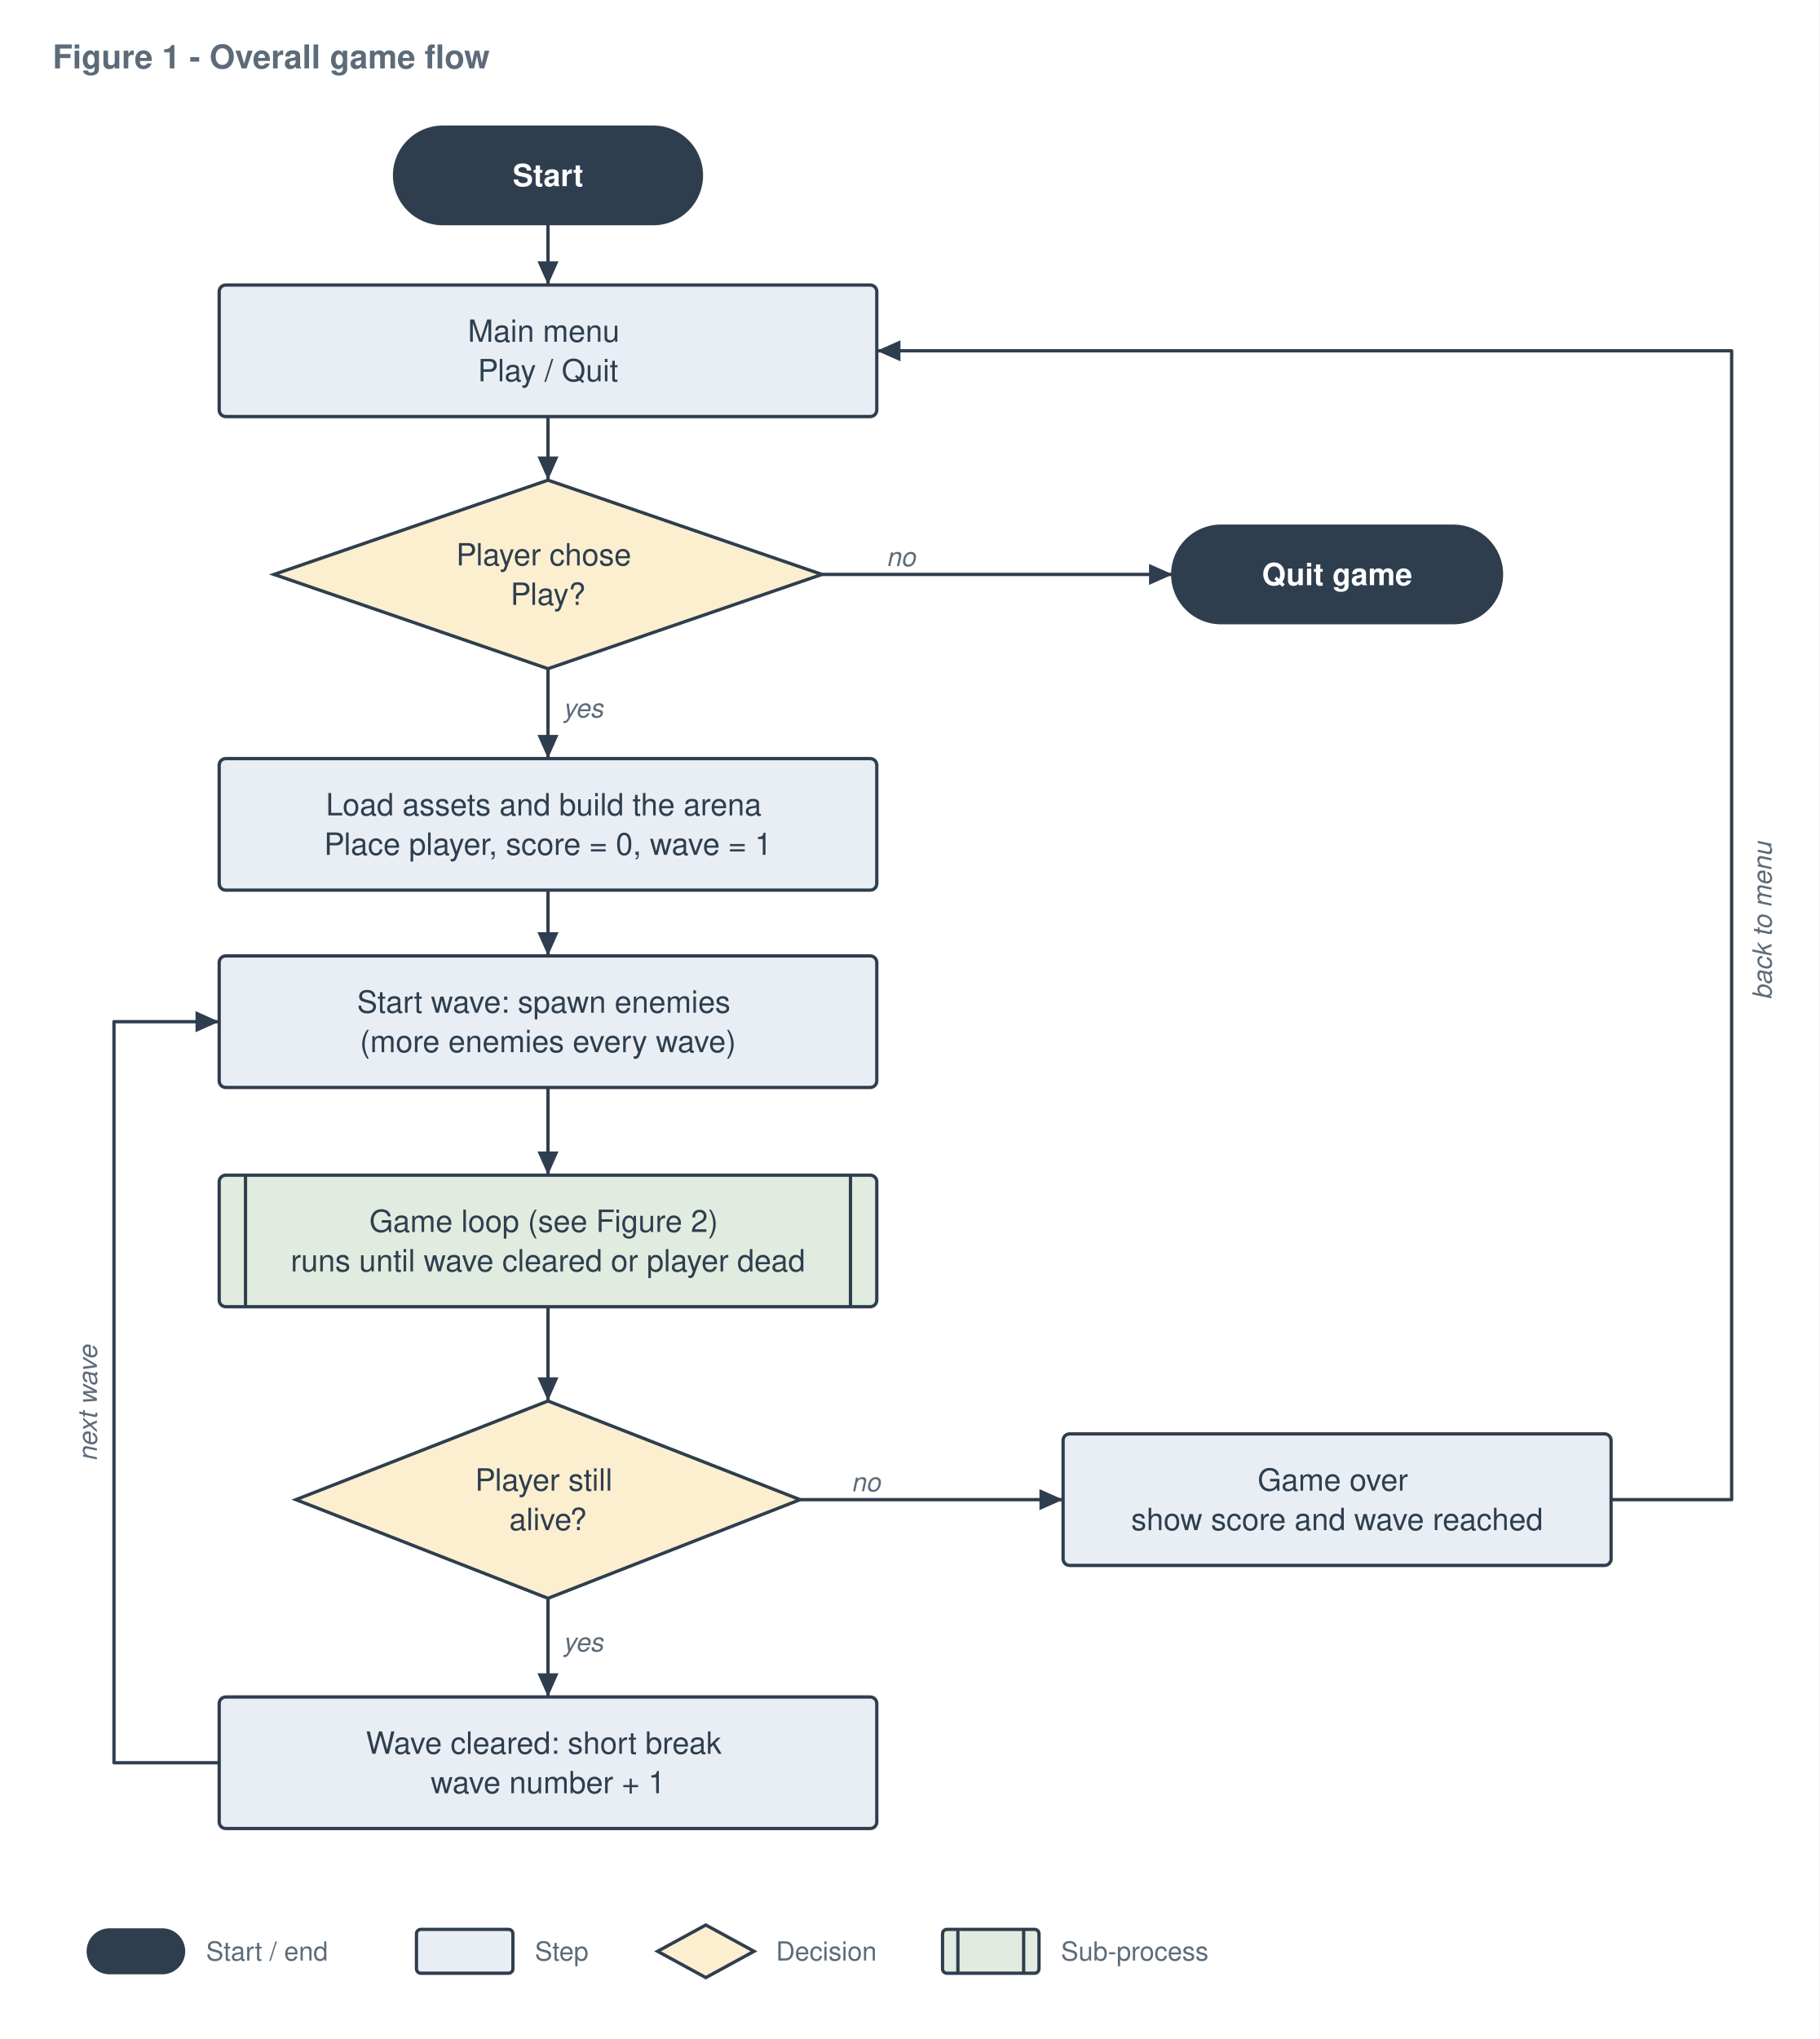
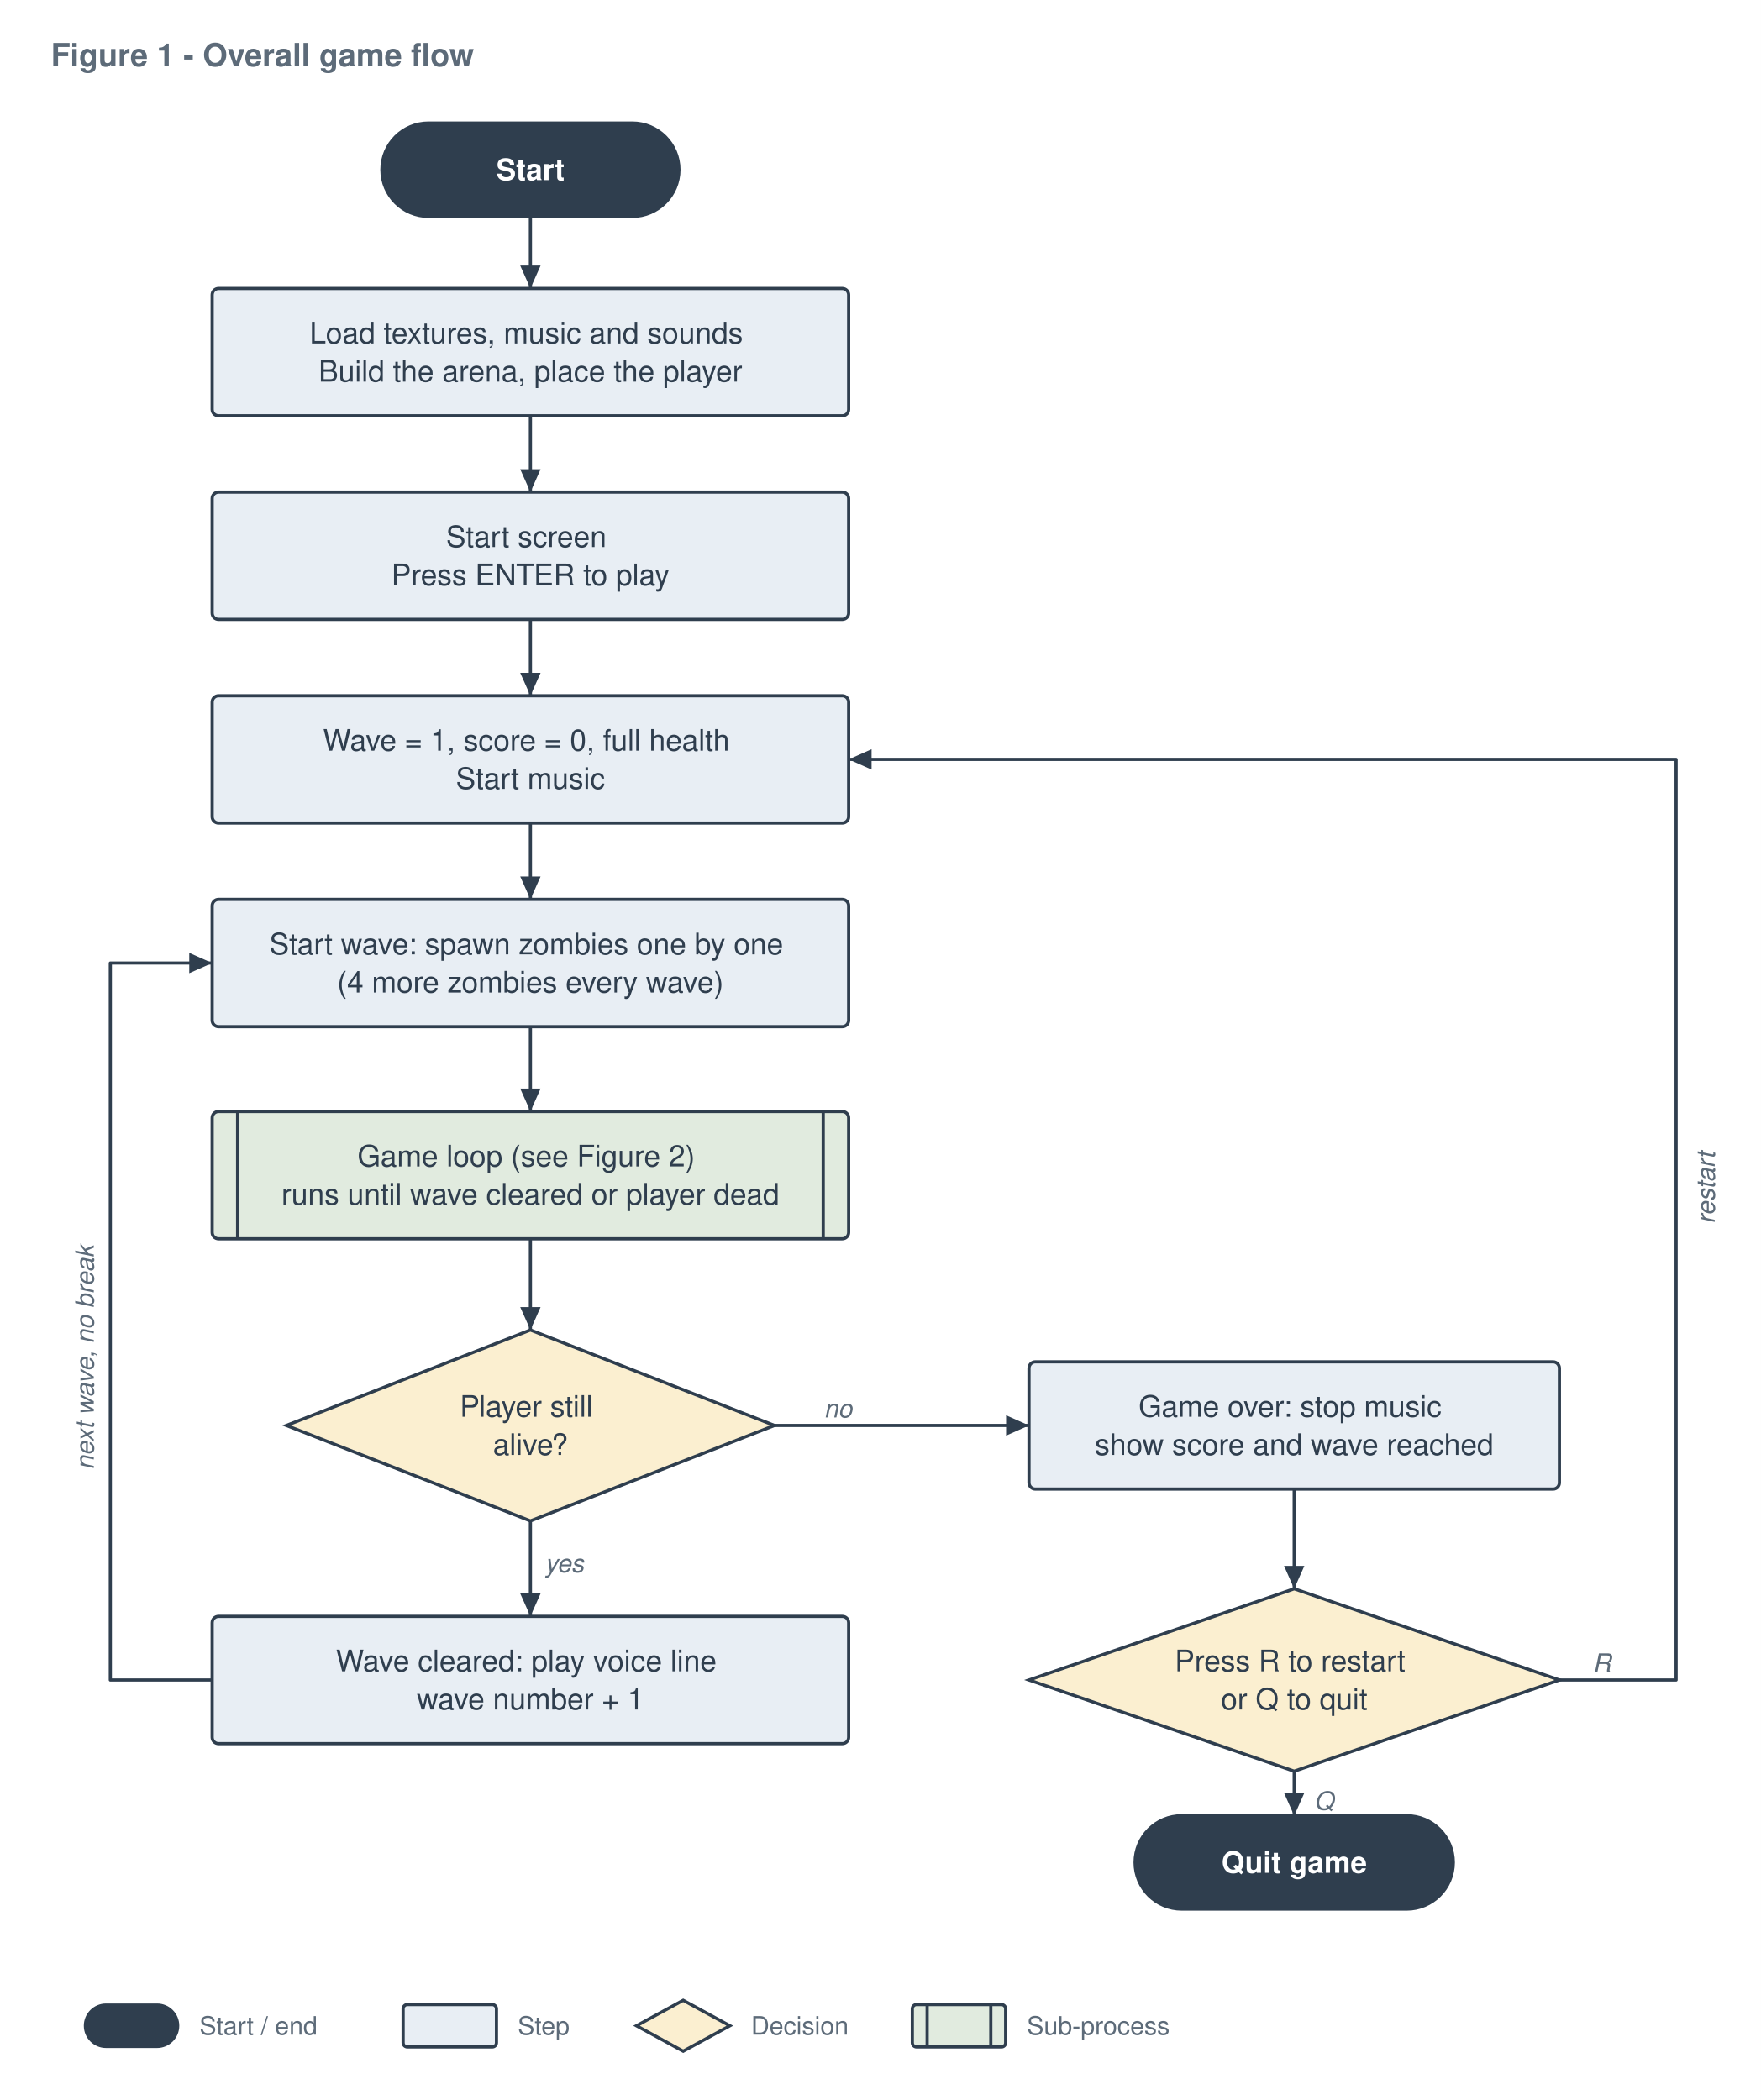
- <svg xmlns="http://www.w3.org/2000/svg" width="830" height="930" viewBox="0 0 830 930">
+ <svg xmlns="http://www.w3.org/2000/svg" width="830" height="990" viewBox="0 0 830 990">
  <defs>
    <marker id="arr" viewBox="0 0 10 10" refX="9" refY="5" markerWidth="8" markerHeight="8" orient="auto">
      <path d="M0,1 L9,5 L0,9 z" fill="#2F3E4E" />
    </marker>
  </defs>
  <rect width="100%" height="100%" fill="white" />
  <text font-family="Helvetica Neue, Helvetica, Arial, sans-serif" font-size="15" fill="#5D6B79" font-weight="bold" font-style="normal" text-anchor="start">
    <tspan x="24" y="31.2">Figure 1 - Overall game flow</tspan>
  </text>
  <rect x="180.0" y="58.0" width="140" height="44" rx="22.0" fill="#2F3E4E" stroke="#2F3E4E" stroke-width="1.5" />
  <text font-family="Helvetica Neue, Helvetica, Arial, sans-serif" font-size="14" fill="white" font-weight="bold" font-style="normal" text-anchor="middle">
    <tspan x="250" y="84.9">Start</tspan>
  </text>
-   <rect x="100.0" y="130.0" width="300" height="60" rx="3" fill="#E8EEF4" stroke="#2F3E4E" stroke-width="1.5" />
+   <rect x="100.0" y="136.0" width="300" height="60" rx="3" fill="#E8EEF4" stroke="#2F3E4E" stroke-width="1.5" />
  <text font-family="Helvetica Neue, Helvetica, Arial, sans-serif" font-size="14" fill="#2F3E4E" font-weight="normal" font-style="normal" text-anchor="middle">
-     <tspan x="250" y="155.9">Main menu</tspan>
-     <tspan x="250" y="173.9">Play / Quit</tspan>
+     <tspan x="250" y="161.9">Load textures, music and sounds</tspan>
+     <tspan x="250" y="179.9">Build the arena, place the player</tspan>
  </text>
-   <polygon points="250,219.0 375.0,262 250,305.0 125.0,262" fill="#FBEFD0" stroke="#2F3E4E" stroke-width="1.5" />
+   <rect x="100.0" y="232.0" width="300" height="60" rx="3" fill="#E8EEF4" stroke="#2F3E4E" stroke-width="1.5" />
  <text font-family="Helvetica Neue, Helvetica, Arial, sans-serif" font-size="14" fill="#2F3E4E" font-weight="normal" font-style="normal" text-anchor="middle">
-     <tspan x="250" y="257.9">Player chose</tspan>
-     <tspan x="250" y="275.9">Play?</tspan>
+     <tspan x="250" y="257.9">Start screen</tspan>
+     <tspan x="250" y="275.9">Press ENTER to play</tspan>
  </text>
-   <rect x="535.0" y="240.0" width="150" height="44" rx="22.0" fill="#2F3E4E" stroke="#2F3E4E" stroke-width="1.5" />
+   <rect x="100.0" y="328.0" width="300" height="60" rx="3" fill="#E8EEF4" stroke="#2F3E4E" stroke-width="1.5" />
+   <text font-family="Helvetica Neue, Helvetica, Arial, sans-serif" font-size="14" fill="#2F3E4E" font-weight="normal" font-style="normal" text-anchor="middle">
+     <tspan x="250" y="353.9">Wave = 1, score = 0, full health</tspan>
+     <tspan x="250" y="371.9">Start music</tspan>
+   </text>
+   <rect x="100.0" y="424.0" width="300" height="60" rx="3" fill="#E8EEF4" stroke="#2F3E4E" stroke-width="1.5" />
+   <text font-family="Helvetica Neue, Helvetica, Arial, sans-serif" font-size="14" fill="#2F3E4E" font-weight="normal" font-style="normal" text-anchor="middle">
+     <tspan x="250" y="449.9">Start wave: spawn zombies one by one</tspan>
+     <tspan x="250" y="467.9">(4 more zombies every wave)</tspan>
+   </text>
+   <rect x="100.0" y="524.0" width="300" height="60" rx="3" fill="#E1EBDF" stroke="#2F3E4E" stroke-width="1.5" />
+   <line x1="112.0" y1="524.0" x2="112.0" y2="584.0" stroke="#2F3E4E" stroke-width="1.5" />
+   <line x1="388.0" y1="524.0" x2="388.0" y2="584.0" stroke="#2F3E4E" stroke-width="1.5" />
+   <text font-family="Helvetica Neue, Helvetica, Arial, sans-serif" font-size="14" fill="#2F3E4E" font-weight="normal" font-style="normal" text-anchor="middle">
+     <tspan x="250" y="549.9">Game loop  (see Figure 2)</tspan>
+     <tspan x="250" y="567.9">runs until wave cleared or player dead</tspan>
+   </text>
+   <polygon points="250,627.0 365.0,672 250,717.0 135.0,672" fill="#FBEFD0" stroke="#2F3E4E" stroke-width="1.5" />
+   <text font-family="Helvetica Neue, Helvetica, Arial, sans-serif" font-size="14" fill="#2F3E4E" font-weight="normal" font-style="normal" text-anchor="middle">
+     <tspan x="250" y="667.9">Player still</tspan>
+     <tspan x="250" y="685.9">alive?</tspan>
+   </text>
+   <rect x="100.0" y="762.0" width="300" height="60" rx="3" fill="#E8EEF4" stroke="#2F3E4E" stroke-width="1.5" />
+   <text font-family="Helvetica Neue, Helvetica, Arial, sans-serif" font-size="14" fill="#2F3E4E" font-weight="normal" font-style="normal" text-anchor="middle">
+     <tspan x="250" y="787.9">Wave cleared: play voice line</tspan>
+     <tspan x="250" y="805.9">wave number + 1</tspan>
+   </text>
+   <rect x="485.0" y="642.0" width="250" height="60" rx="3" fill="#E8EEF4" stroke="#2F3E4E" stroke-width="1.5" />
+   <text font-family="Helvetica Neue, Helvetica, Arial, sans-serif" font-size="14" fill="#2F3E4E" font-weight="normal" font-style="normal" text-anchor="middle">
+     <tspan x="610" y="667.9">Game over: stop music</tspan>
+     <tspan x="610" y="685.9">show score and wave reached</tspan>
+   </text>
+   <polygon points="610,749.0 735.0,792 610,835.0 485.0,792" fill="#FBEFD0" stroke="#2F3E4E" stroke-width="1.5" />
+   <text font-family="Helvetica Neue, Helvetica, Arial, sans-serif" font-size="14" fill="#2F3E4E" font-weight="normal" font-style="normal" text-anchor="middle">
+     <tspan x="610" y="787.9">Press R to restart</tspan>
+     <tspan x="610" y="805.9">or Q to quit</tspan>
+   </text>
+   <rect x="535.0" y="856.0" width="150" height="44" rx="22.0" fill="#2F3E4E" stroke="#2F3E4E" stroke-width="1.5" />
  <text font-family="Helvetica Neue, Helvetica, Arial, sans-serif" font-size="14" fill="white" font-weight="bold" font-style="normal" text-anchor="middle">
-     <tspan x="610" y="266.9">Quit game</tspan>
+     <tspan x="610" y="882.9">Quit game</tspan>
  </text>
-   <rect x="100.0" y="346.0" width="300" height="60" rx="3" fill="#E8EEF4" stroke="#2F3E4E" stroke-width="1.5" />
-   <text font-family="Helvetica Neue, Helvetica, Arial, sans-serif" font-size="14" fill="#2F3E4E" font-weight="normal" font-style="normal" text-anchor="middle">
-     <tspan x="250" y="371.9">Load assets and build the arena</tspan>
-     <tspan x="250" y="389.9">Place player, score = 0, wave = 1</tspan>
+   <polyline points="250.0,102.0 250.0,136.0" fill="none" stroke="#2F3E4E" stroke-width="1.5" stroke-linejoin="round" marker-end="url(#arr)" />
+   <polyline points="250.0,196.0 250.0,232.0" fill="none" stroke="#2F3E4E" stroke-width="1.5" stroke-linejoin="round" marker-end="url(#arr)" />
+   <polyline points="250.0,292.0 250.0,328.0" fill="none" stroke="#2F3E4E" stroke-width="1.5" stroke-linejoin="round" marker-end="url(#arr)" />
+   <polyline points="250.0,388.0 250.0,424.0" fill="none" stroke="#2F3E4E" stroke-width="1.5" stroke-linejoin="round" marker-end="url(#arr)" />
+   <polyline points="250.0,484.0 250.0,524.0" fill="none" stroke="#2F3E4E" stroke-width="1.5" stroke-linejoin="round" marker-end="url(#arr)" />
+   <polyline points="250.0,584.0 250.0,627.0" fill="none" stroke="#2F3E4E" stroke-width="1.5" stroke-linejoin="round" marker-end="url(#arr)" />
+   <polyline points="250.0,717.0 250.0,762.0" fill="none" stroke="#2F3E4E" stroke-width="1.5" stroke-linejoin="round" marker-end="url(#arr)" />
+   <text font-family="Helvetica Neue, Helvetica, Arial, sans-serif" font-size="12" fill="#5D6B79" font-weight="normal" font-style="italic" text-anchor="middle">
+     <tspan x="266" y="741.2">yes</tspan>
  </text>
-   <rect x="100.0" y="436.0" width="300" height="60" rx="3" fill="#E8EEF4" stroke="#2F3E4E" stroke-width="1.5" />
-   <text font-family="Helvetica Neue, Helvetica, Arial, sans-serif" font-size="14" fill="#2F3E4E" font-weight="normal" font-style="normal" text-anchor="middle">
-     <tspan x="250" y="461.9">Start wave: spawn enemies</tspan>
-     <tspan x="250" y="479.9">(more enemies every wave)</tspan>
+   <polyline points="365.0,672.0 485.0,672.0" fill="none" stroke="#2F3E4E" stroke-width="1.5" stroke-linejoin="round" marker-end="url(#arr)" />
+   <text font-family="Helvetica Neue, Helvetica, Arial, sans-serif" font-size="12" fill="#5D6B79" font-weight="normal" font-style="italic" text-anchor="middle">
+     <tspan x="395.0" y="668.2">no</tspan>
  </text>
-   <rect x="100.0" y="536.0" width="300" height="60" rx="3" fill="#E1EBDF" stroke="#2F3E4E" stroke-width="1.5" />
-   <line x1="112.0" y1="536.0" x2="112.0" y2="596.0" stroke="#2F3E4E" stroke-width="1.5" />
-   <line x1="388.0" y1="536.0" x2="388.0" y2="596.0" stroke="#2F3E4E" stroke-width="1.5" />
-   <text font-family="Helvetica Neue, Helvetica, Arial, sans-serif" font-size="14" fill="#2F3E4E" font-weight="normal" font-style="normal" text-anchor="middle">
-     <tspan x="250" y="561.9">Game loop  (see Figure 2)</tspan>
-     <tspan x="250" y="579.9">runs until wave cleared or player dead</tspan>
+   <polyline points="610.0,702.0 610.0,749.0" fill="none" stroke="#2F3E4E" stroke-width="1.5" stroke-linejoin="round" marker-end="url(#arr)" />
+   <polyline points="610.0,835.0 610.0,856.0" fill="none" stroke="#2F3E4E" stroke-width="1.5" stroke-linejoin="round" marker-end="url(#arr)" />
+   <text font-family="Helvetica Neue, Helvetica, Arial, sans-serif" font-size="12" fill="#5D6B79" font-weight="normal" font-style="italic" text-anchor="middle">
+     <tspan x="624" y="853.2">Q</tspan>
  </text>
-   <polygon points="250,639.0 365.0,684 250,729.0 135.0,684" fill="#FBEFD0" stroke="#2F3E4E" stroke-width="1.5" />
-   <text font-family="Helvetica Neue, Helvetica, Arial, sans-serif" font-size="14" fill="#2F3E4E" font-weight="normal" font-style="normal" text-anchor="middle">
-     <tspan x="250" y="679.9">Player still</tspan>
-     <tspan x="250" y="697.9">alive?</tspan>
+   <polyline points="100.0,792.0 52.0,792.0 52.0,454.0 100.0,454.0" fill="none" stroke="#2F3E4E" stroke-width="1.5" stroke-linejoin="round" marker-end="url(#arr)" />
+   <text font-family="Helvetica Neue, Helvetica, Arial, sans-serif" font-size="12" fill="#5D6B79" font-weight="normal" font-style="italic" text-anchor="middle" transform="rotate(-90 40.0 640)">
+     <tspan x="40.0" y="644.2">next wave, no break</tspan>
  </text>
-   <rect x="100.0" y="774.0" width="300" height="60" rx="3" fill="#E8EEF4" stroke="#2F3E4E" stroke-width="1.5" />
-   <text font-family="Helvetica Neue, Helvetica, Arial, sans-serif" font-size="14" fill="#2F3E4E" font-weight="normal" font-style="normal" text-anchor="middle">
-     <tspan x="250" y="799.9">Wave cleared: short break</tspan>
-     <tspan x="250" y="817.9">wave number + 1</tspan>
+   <polyline points="735.0,792.0 790.0,792.0 790.0,358.0 400.0,358.0" fill="none" stroke="#2F3E4E" stroke-width="1.5" stroke-linejoin="round" marker-end="url(#arr)" />
+   <text font-family="Helvetica Neue, Helvetica, Arial, sans-serif" font-size="12" fill="#5D6B79" font-weight="normal" font-style="italic" text-anchor="middle">
+     <tspan x="755.0" y="788.2">R</tspan>
  </text>
-   <rect x="485.0" y="654.0" width="250" height="60" rx="3" fill="#E8EEF4" stroke="#2F3E4E" stroke-width="1.5" />
-   <text font-family="Helvetica Neue, Helvetica, Arial, sans-serif" font-size="14" fill="#2F3E4E" font-weight="normal" font-style="normal" text-anchor="middle">
-     <tspan x="610" y="679.9">Game over</tspan>
-     <tspan x="610" y="697.9">show score and wave reached</tspan>
+   <text font-family="Helvetica Neue, Helvetica, Arial, sans-serif" font-size="12" fill="#5D6B79" font-weight="normal" font-style="italic" text-anchor="middle" transform="rotate(-90 804 560)">
+     <tspan x="804" y="564.2">restart</tspan>
  </text>
-   <polyline points="250.0,102.0 250.0,130.0" fill="none" stroke="#2F3E4E" stroke-width="1.5" stroke-linejoin="round" marker-end="url(#arr)" />
-   <polyline points="250.0,190.0 250.0,219.0" fill="none" stroke="#2F3E4E" stroke-width="1.5" stroke-linejoin="round" marker-end="url(#arr)" />
-   <polyline points="250.0,305.0 250.0,346.0" fill="none" stroke="#2F3E4E" stroke-width="1.5" stroke-linejoin="round" marker-end="url(#arr)" />
-   <text font-family="Helvetica Neue, Helvetica, Arial, sans-serif" font-size="12" fill="#5D6B79" font-weight="normal" font-style="italic" text-anchor="middle">
-     <tspan x="266" y="327.2">yes</tspan>
+   <rect x="40" y="945" width="44" height="20" rx="10" fill="#2F3E4E" stroke="#2F3E4E" />
+   <text font-family="Helvetica Neue, Helvetica, Arial, sans-serif" font-size="12" fill="#5D6B79" font-weight="normal" font-style="normal" text-anchor="start">
+     <tspan x="94" y="959.2">Start / end</tspan>
  </text>
-   <polyline points="375.0,262.0 535.0,262.0" fill="none" stroke="#2F3E4E" stroke-width="1.5" stroke-linejoin="round" marker-end="url(#arr)" />
-   <text font-family="Helvetica Neue, Helvetica, Arial, sans-serif" font-size="12" fill="#5D6B79" font-weight="normal" font-style="italic" text-anchor="middle">
-     <tspan x="411.0" y="258.2">no</tspan>
+   <rect x="190" y="945" width="44" height="20" rx="2" fill="#E8EEF4" stroke="#2F3E4E" stroke-width="1.5" />
+   <text font-family="Helvetica Neue, Helvetica, Arial, sans-serif" font-size="12" fill="#5D6B79" font-weight="normal" font-style="normal" text-anchor="start">
+     <tspan x="244" y="959.2">Step</tspan>
  </text>
-   <polyline points="250.0,406.0 250.0,436.0" fill="none" stroke="#2F3E4E" stroke-width="1.5" stroke-linejoin="round" marker-end="url(#arr)" />
-   <polyline points="250.0,496.0 250.0,536.0" fill="none" stroke="#2F3E4E" stroke-width="1.5" stroke-linejoin="round" marker-end="url(#arr)" />
-   <polyline points="250.0,596.0 250.0,639.0" fill="none" stroke="#2F3E4E" stroke-width="1.5" stroke-linejoin="round" marker-end="url(#arr)" />
-   <polyline points="250.0,729.0 250.0,774.0" fill="none" stroke="#2F3E4E" stroke-width="1.5" stroke-linejoin="round" marker-end="url(#arr)" />
-   <text font-family="Helvetica Neue, Helvetica, Arial, sans-serif" font-size="12" fill="#5D6B79" font-weight="normal" font-style="italic" text-anchor="middle">
-     <tspan x="266" y="753.2">yes</tspan>
+   <polygon points="322,943 344,955 322,967 300,955" fill="#FBEFD0" stroke="#2F3E4E" stroke-width="1.5" />
+   <text font-family="Helvetica Neue, Helvetica, Arial, sans-serif" font-size="12" fill="#5D6B79" font-weight="normal" font-style="normal" text-anchor="start">
+     <tspan x="354" y="959.2">Decision</tspan>
  </text>
-   <polyline points="365.0,684.0 485.0,684.0" fill="none" stroke="#2F3E4E" stroke-width="1.5" stroke-linejoin="round" marker-end="url(#arr)" />
-   <text font-family="Helvetica Neue, Helvetica, Arial, sans-serif" font-size="12" fill="#5D6B79" font-weight="normal" font-style="italic" text-anchor="middle">
-     <tspan x="395.0" y="680.2">no</tspan>
-   </text>
-   <polyline points="100.0,804.0 52.0,804.0 52.0,466.0 100.0,466.0" fill="none" stroke="#2F3E4E" stroke-width="1.5" stroke-linejoin="round" marker-end="url(#arr)" />
-   <text font-family="Helvetica Neue, Helvetica, Arial, sans-serif" font-size="12" fill="#5D6B79" font-weight="normal" font-style="italic" text-anchor="middle" transform="rotate(-90 40.0 640)">
-     <tspan x="40.0" y="644.2">next wave</tspan>
-   </text>
-   <polyline points="735.0,684.0 790.0,684.0 790.0,160.0 400.0,160.0" fill="none" stroke="#2F3E4E" stroke-width="1.5" stroke-linejoin="round" marker-end="url(#arr)" />
-   <text font-family="Helvetica Neue, Helvetica, Arial, sans-serif" font-size="12" fill="#5D6B79" font-weight="normal" font-style="italic" text-anchor="middle" transform="rotate(-90 804 420)">
-     <tspan x="804" y="424.2">back to menu</tspan>
-   </text>
-   <rect x="40" y="880" width="44" height="20" rx="10" fill="#2F3E4E" stroke="#2F3E4E" />
+   <rect x="430" y="945" width="44" height="20" rx="2" fill="#E1EBDF" stroke="#2F3E4E" stroke-width="1.5" />
+   <line x1="437" y1="945" x2="437" y2="965" stroke="#2F3E4E" stroke-width="1.5" />
+   <line x1="467" y1="945" x2="467" y2="965" stroke="#2F3E4E" stroke-width="1.5" />
  <text font-family="Helvetica Neue, Helvetica, Arial, sans-serif" font-size="12" fill="#5D6B79" font-weight="normal" font-style="normal" text-anchor="start">
-     <tspan x="94" y="894.2">Start / end</tspan>
-   </text>
-   <rect x="190" y="880" width="44" height="20" rx="2" fill="#E8EEF4" stroke="#2F3E4E" stroke-width="1.5" />
-   <text font-family="Helvetica Neue, Helvetica, Arial, sans-serif" font-size="12" fill="#5D6B79" font-weight="normal" font-style="normal" text-anchor="start">
-     <tspan x="244" y="894.2">Step</tspan>
-   </text>
-   <polygon points="322,878 344,890 322,902 300,890" fill="#FBEFD0" stroke="#2F3E4E" stroke-width="1.5" />
-   <text font-family="Helvetica Neue, Helvetica, Arial, sans-serif" font-size="12" fill="#5D6B79" font-weight="normal" font-style="normal" text-anchor="start">
-     <tspan x="354" y="894.2">Decision</tspan>
-   </text>
-   <rect x="430" y="880" width="44" height="20" rx="2" fill="#E1EBDF" stroke="#2F3E4E" stroke-width="1.5" />
-   <line x1="437" y1="880" x2="437" y2="900" stroke="#2F3E4E" stroke-width="1.5" />
-   <line x1="467" y1="880" x2="467" y2="900" stroke="#2F3E4E" stroke-width="1.5" />
-   <text font-family="Helvetica Neue, Helvetica, Arial, sans-serif" font-size="12" fill="#5D6B79" font-weight="normal" font-style="normal" text-anchor="start">
-     <tspan x="484" y="894.2">Sub-process</tspan>
+     <tspan x="484" y="959.2">Sub-process</tspan>
  </text>
</svg>
